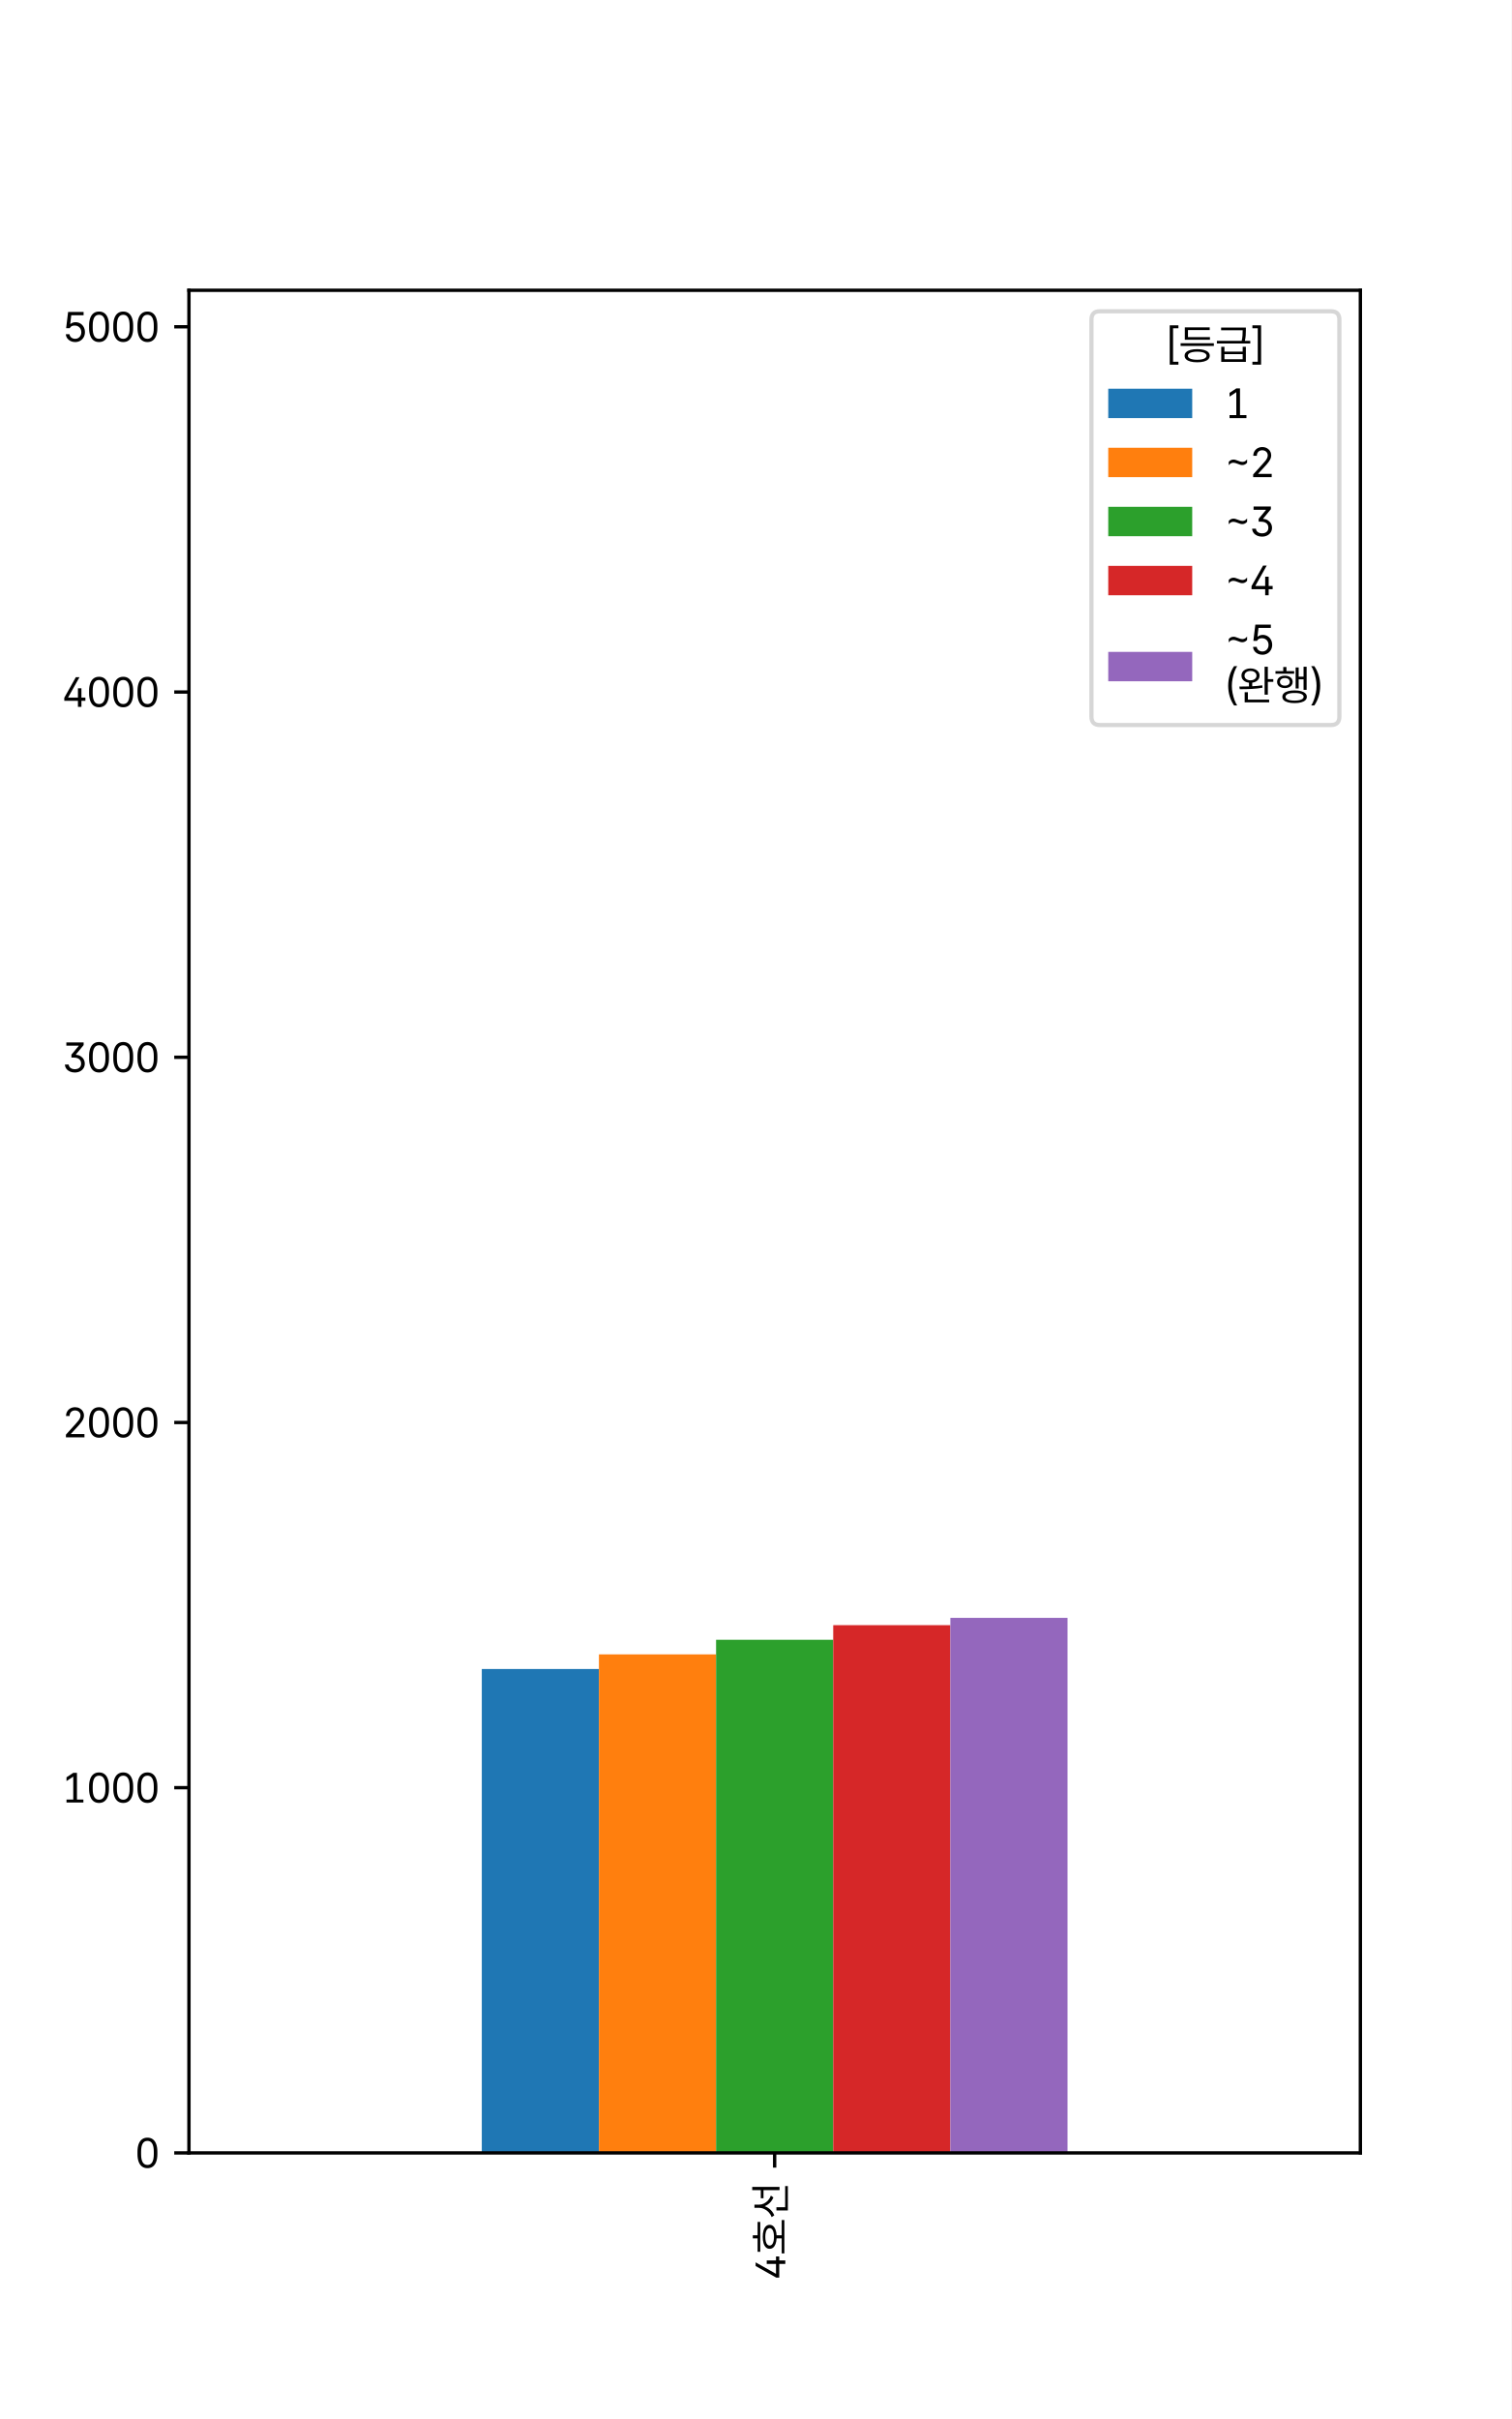
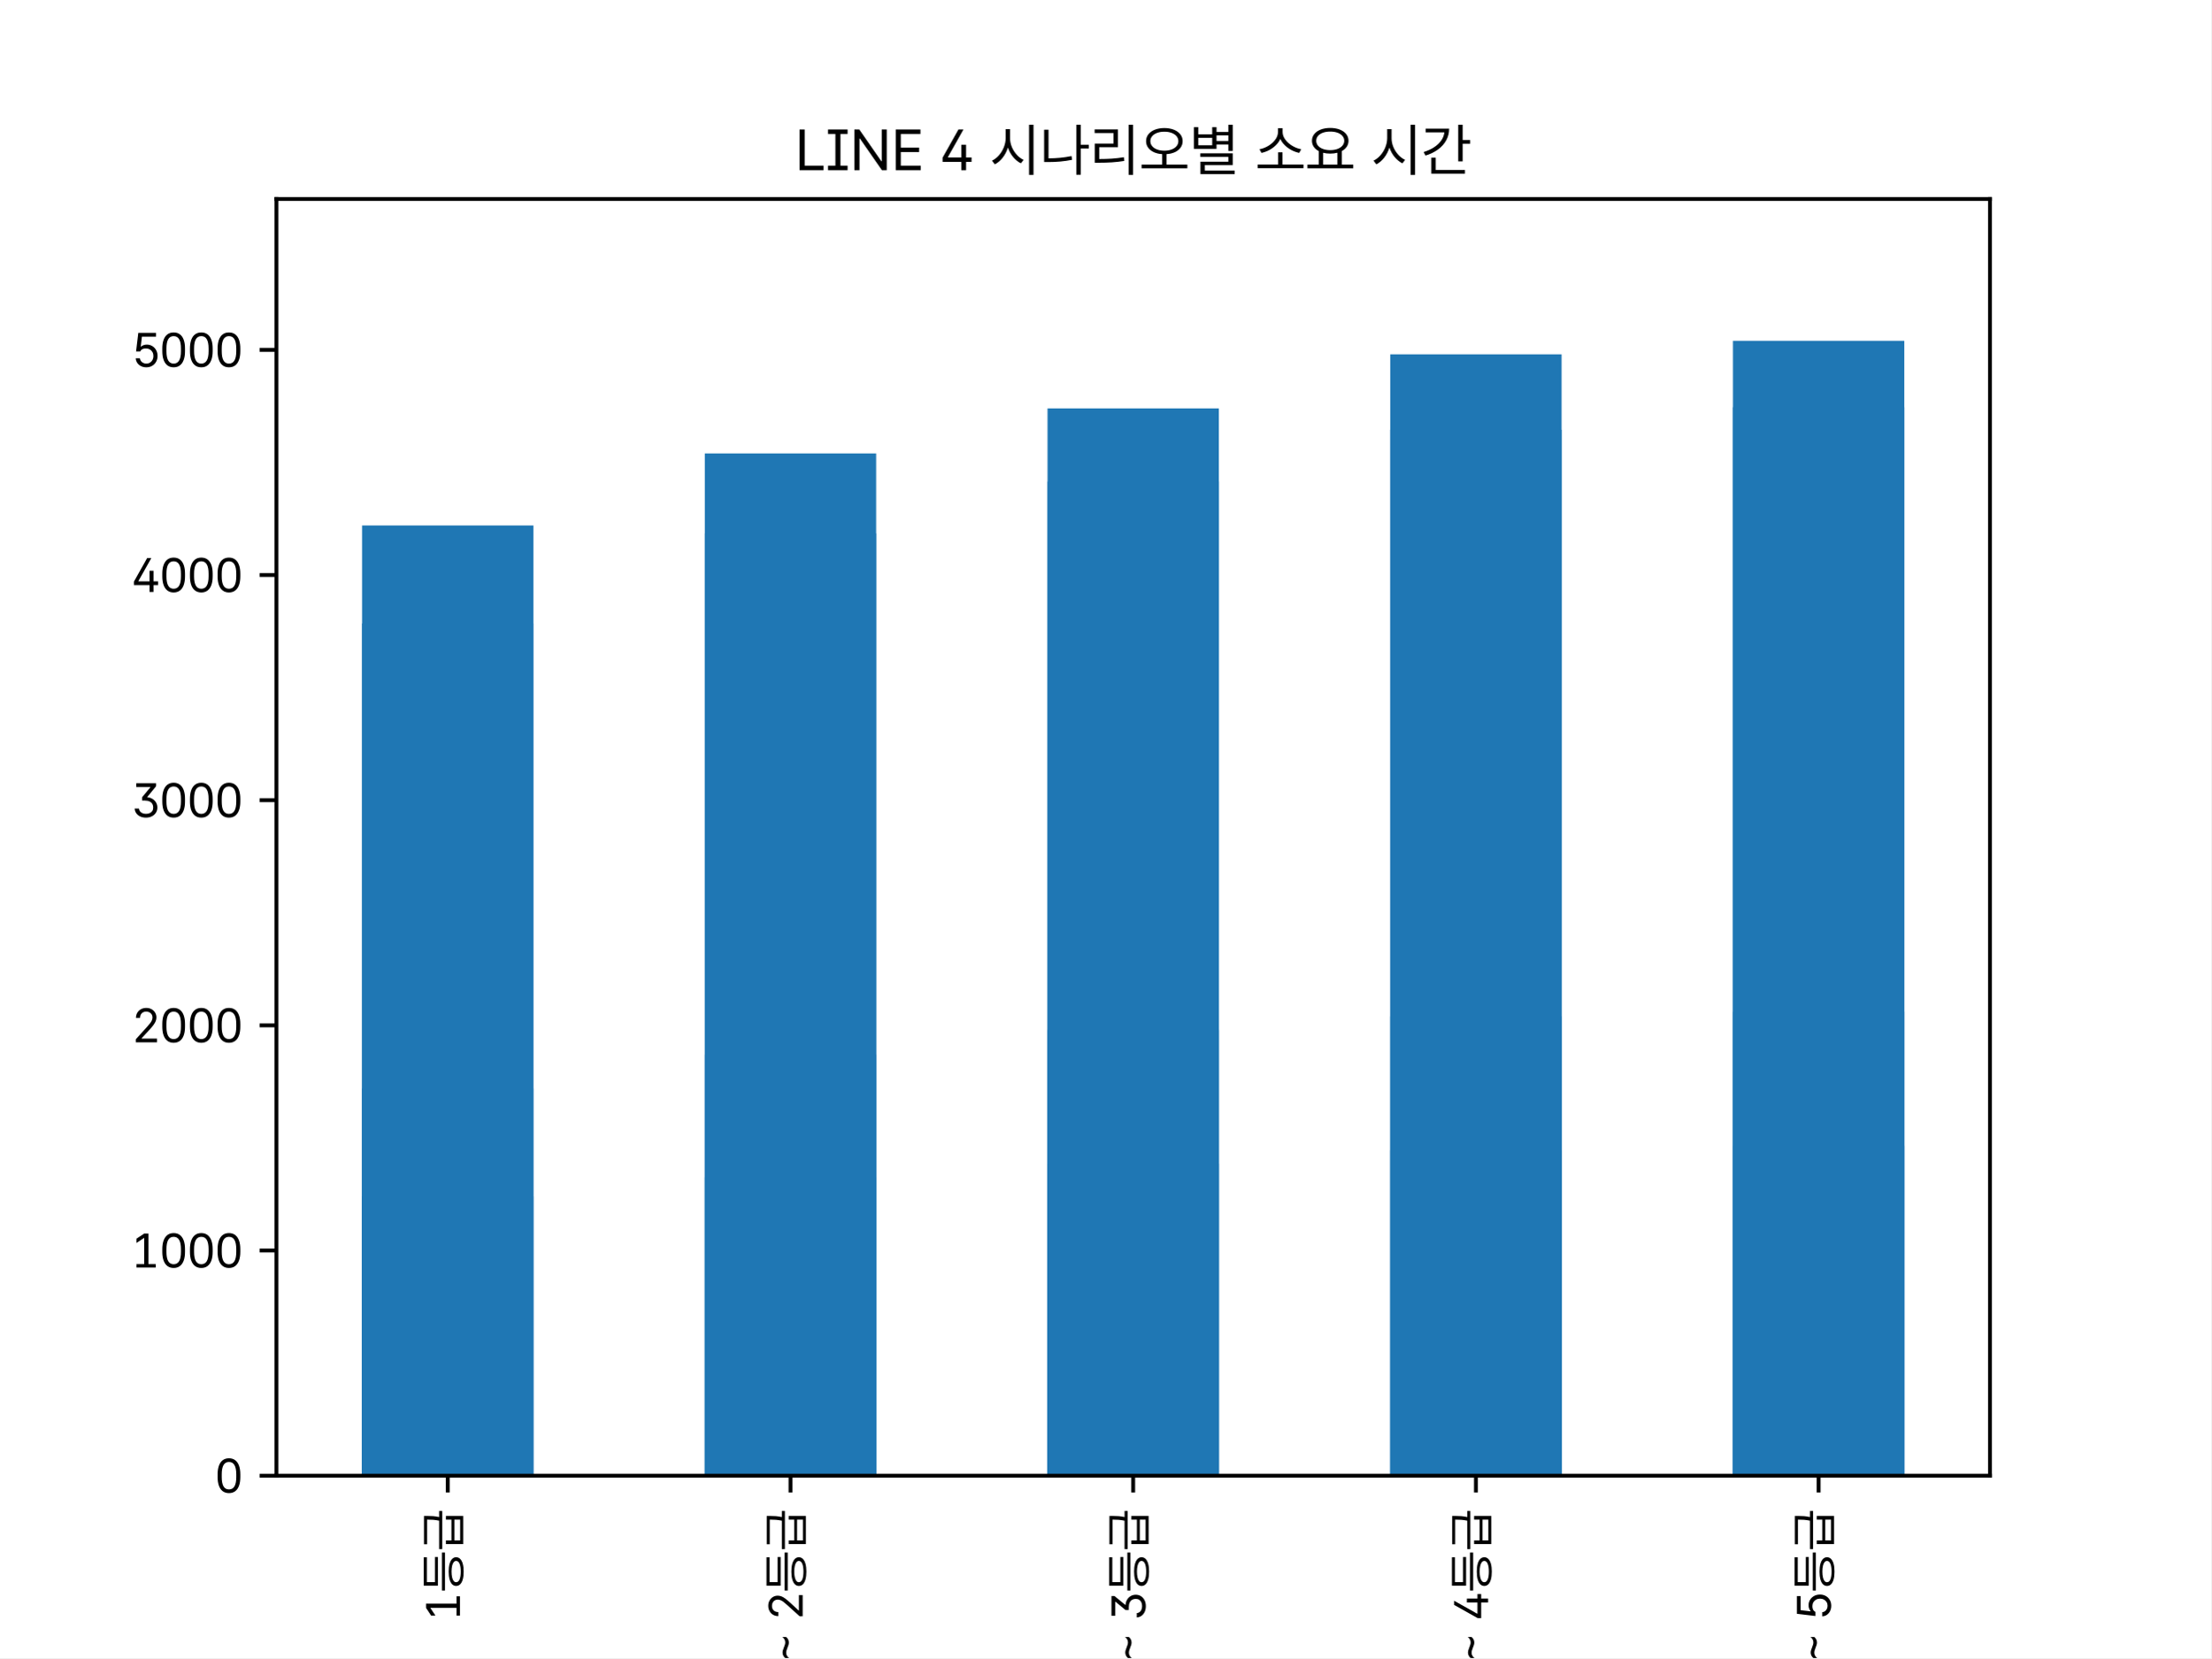
- <svg xmlns="http://www.w3.org/2000/svg" xmlns:xlink="http://www.w3.org/1999/xlink" width="360pt" height="576pt" viewBox="0 0 360 576" version="1.1">
+ <svg xmlns="http://www.w3.org/2000/svg" xmlns:xlink="http://www.w3.org/1999/xlink" width="460.8pt" height="345.6pt" viewBox="0 0 460.8 345.6" version="1.1">
  <defs>
    <style type="text/css">*{stroke-linejoin: round; stroke-linecap: butt}</style>
  </defs>
  <g id="figure_1">
    <g id="patch_1">
-       <path d="M 0 576  L 360 576  L 360 0  L 0 0  z " style="fill: #ffffff" />
+       <path d="M 0 345.6  L 460.8 345.6  L 460.8 0  L 0 0  z " style="fill: #ffffff" />
    </g>
    <g id="axes_1">
      <g id="patch_2">
-         <path d="M 45 512.64  L 324 512.64  L 324 69.12  L 45 69.12  z " style="fill: #ffffff" />
+         <path d="M 57.6 307.584  L 414.72 307.584  L 414.72 41.472  L 57.6 41.472  z " style="fill: #ffffff" />
      </g>
      <g id="patch_3">
-         <path d="M 114.75 512.64  L 142.65 512.64  L 142.65 397.412  L 114.75 397.412  z " clip-path="url(#p00274220e1)" style="fill: #1f77b4" />
+         <path d="M 75.456 307.584  L 111.168 307.584  L 111.168 129.941  L 75.456 129.941  z " clip-path="url(#p50d9805e62)" style="fill: #1f77b4" />
      </g>
      <g id="patch_4">
-         <path d="M 142.65 512.64  L 170.55 512.64  L 170.55 393.933  L 142.65 393.933  z " clip-path="url(#p00274220e1)" style="fill: #ff7f0e" />
+         <path d="M 146.88 307.584  L 182.592 307.584  L 182.592 111.168  L 146.88 111.168  z " clip-path="url(#p50d9805e62)" style="fill: #1f77b4" />
      </g>
      <g id="patch_5">
-         <path d="M 170.55 512.64  L 198.45 512.64  L 198.45 390.455  L 170.55 390.455  z " clip-path="url(#p00274220e1)" style="fill: #2ca02c" />
+         <path d="M 218.304 307.584  L 254.016 307.584  L 254.016 100.373  L 218.304 100.373  z " clip-path="url(#p50d9805e62)" style="fill: #1f77b4" />
      </g>
      <g id="patch_6">
-         <path d="M 198.45 512.64  L 226.35 512.64  L 226.35 386.976  L 198.45 386.976  z " clip-path="url(#p00274220e1)" style="fill: #d62728" />
+         <path d="M 289.728 307.584  L 325.44 307.584  L 325.44 89.579  L 289.728 89.579  z " clip-path="url(#p50d9805e62)" style="fill: #1f77b4" />
      </g>
      <g id="patch_7">
-         <path d="M 226.35 512.64  L 254.25 512.64  L 254.25 385.237  L 226.35 385.237  z " clip-path="url(#p00274220e1)" style="fill: #9467bd" />
+         <path d="M 361.152 307.584  L 396.864 307.584  L 396.864 84.885  L 361.152 84.885  z " clip-path="url(#p50d9805e62)" style="fill: #1f77b4" />
+       </g>
+       <g id="patch_8">
+         <path d="M 75.456 307.584  L 111.168 307.584  L 111.168 109.525  L 75.456 109.525  z " clip-path="url(#p50d9805e62)" style="fill: #1f77b4" />
+       </g>
+       <g id="patch_9">
+         <path d="M 146.88 307.584  L 182.592 307.584  L 182.592 94.507  L 146.88 94.507  z " clip-path="url(#p50d9805e62)" style="fill: #1f77b4" />
+       </g>
+       <g id="patch_10">
+         <path d="M 218.304 307.584  L 254.016 307.584  L 254.016 85.12  L 218.304 85.12  z " clip-path="url(#p50d9805e62)" style="fill: #1f77b4" />
+       </g>
+       <g id="patch_11">
+         <path d="M 289.728 307.584  L 325.44 307.584  L 325.44 73.856  L 289.728 73.856  z " clip-path="url(#p50d9805e62)" style="fill: #1f77b4" />
+       </g>
+       <g id="patch_12">
+         <path d="M 361.152 307.584  L 396.864 307.584  L 396.864 71.04  L 361.152 71.04  z " clip-path="url(#p50d9805e62)" style="fill: #1f77b4" />
+       </g>
+       <g id="patch_13">
+         <path d="M 75.456 307.584  L 111.168 307.584  L 111.168 226.859  L 75.456 226.859  z " clip-path="url(#p50d9805e62)" style="fill: #1f77b4" />
+       </g>
+       <g id="patch_14">
+         <path d="M 146.88 307.584  L 182.592 307.584  L 182.592 219.819  L 146.88 219.819  z " clip-path="url(#p50d9805e62)" style="fill: #1f77b4" />
+       </g>
+       <g id="patch_15">
+         <path d="M 218.304 307.584  L 254.016 307.584  L 254.016 214.656  L 218.304 214.656  z " clip-path="url(#p50d9805e62)" style="fill: #1f77b4" />
+       </g>
+       <g id="patch_16">
+         <path d="M 289.728 307.584  L 325.44 307.584  L 325.44 211.84  L 289.728 211.84  z " clip-path="url(#p50d9805e62)" style="fill: #1f77b4" />
+       </g>
+       <g id="patch_17">
+         <path d="M 361.152 307.584  L 396.864 307.584  L 396.864 210.901  L 361.152 210.901  z " clip-path="url(#p50d9805e62)" style="fill: #1f77b4" />
+       </g>
+       <g id="patch_18">
+         <path d="M 75.456 307.584  L 111.168 307.584  L 111.168 249.387  L 75.456 249.387  z " clip-path="url(#p50d9805e62)" style="fill: #1f77b4" />
+       </g>
+       <g id="patch_19">
+         <path d="M 146.88 307.584  L 182.592 307.584  L 182.592 245.397  L 146.88 245.397  z " clip-path="url(#p50d9805e62)" style="fill: #1f77b4" />
+       </g>
+       <g id="patch_20">
+         <path d="M 218.304 307.584  L 254.016 307.584  L 254.016 242.581  L 218.304 242.581  z " clip-path="url(#p50d9805e62)" style="fill: #1f77b4" />
+       </g>
+       <g id="patch_21">
+         <path d="M 289.728 307.584  L 325.44 307.584  L 325.44 239.765  L 289.728 239.765  z " clip-path="url(#p50d9805e62)" style="fill: #1f77b4" />
+       </g>
+       <g id="patch_22">
+         <path d="M 361.152 307.584  L 396.864 307.584  L 396.864 238.827  L 361.152 238.827  z " clip-path="url(#p50d9805e62)" style="fill: #1f77b4" />
      </g>
      <g id="matplotlib.axis_1">
        <g id="xtick_1">
          <g id="line2d_1">
            <defs>
-               <path id="m0f74b72f8c" d="M 0 0  L 0 3.5  " style="stroke: #000000; stroke-width: 0.8" />
+               <path id="m4561e63cdf" d="M 0 0  L 0 3.5  " style="stroke: #000000; stroke-width: 0.8" />
            </defs>
            <g>
-               <use xlink:href="#m0f74b72f8c" x="184.5" y="512.64" style="stroke: #000000; stroke-width: 0.8" />
+               <use xlink:href="#m4561e63cdf" x="93.312" y="307.584" style="stroke: #000000; stroke-width: 0.8" />
            </g>
          </g>
          <g id="text_1">
-             <g transform="translate(187.0391 542.6869) rotate(-90) scale(0.1 -0.1)">
+             <g transform="translate(95.85106 337.6309) rotate(-90) scale(0.1 -0.1)">
+               <defs>
+                 <path id="PretendardGOV-Regular-31" d="M 2163 456  L 3144 456  L 3144 0  L 569 0  L 569 456  L 1600 456  L 1600 3938  L 1575 3938  L 569 3269  L 569 3844  L 1600 4525  L 2163 4525  L 2163 456  z " transform="scale(0.015625)" />
+                 <path id="PretendardGOV-Regular-b4f1" d="M 5294 1994  L 225 1994  L 225 2406  L 5294 2406  L 5294 1994  z M 4700 2938  L 869 2938  L 869 4825  L 4663 4825  L 4663 4413  L 1350 4413  L 1350 3338  L 4700 3338  L 4700 2938  z M 2756 1506  Q 3350 1506 3779 1389  Q 4209 1272 4437 1047  Q 4666 822 4669 506  Q 4666 188 4437 -37  Q 4209 -263 3781 -378  Q 3353 -494 2756 -494  Q 2156 -494 1725 -378  Q 1294 -263 1066 -37  Q 838 188 838 506  Q 838 822 1066 1047  Q 1294 1272 1725 1389  Q 2156 1506 2756 1506  z M 2756 1125  Q 2309 1122 1990 1048  Q 1672 975 1503 836  Q 1334 697 1338 506  Q 1334 213 1707 53  Q 2081 -106 2756 -106  Q 3422 -106 3798 53  Q 4175 213 4175 506  Q 4175 697 4004 836  Q 3834 975 3515 1048  Q 3197 1122 2756 1125  z " transform="scale(0.015625)" />
+                 <path id="PretendardGOV-Regular-ae09" d="M 1375 1131  L 4156 1131  L 4156 1869  L 4644 1869  L 4644 -431  L 888 -431  L 888 1869  L 1375 1869  L 1375 1131  z M 4156 -31  L 4156 744  L 1375 744  L 1375 -31  L 4156 -31  z M 4644 4388  Q 4644 3947 4617 3590  Q 4591 3234 4491 2775  L 5313 2775  L 5313 2369  L 225 2369  L 225 2775  L 4009 2775  Q 4106 3231 4131 3587  Q 4156 3944 4156 4388  L 869 4388  L 869 4794  L 4644 4794  L 4644 4388  z " transform="scale(0.015625)" />
+               </defs>
+               <use xlink:href="#PretendardGOV-Regular-31" />
+               <use xlink:href="#PretendardGOV-Regular-b4f1" x="57.617" />
+               <use xlink:href="#PretendardGOV-Regular-ae09" x="144.043" />
+             </g>
+           </g>
+         </g>
+         <g id="xtick_2">
+           <g id="line2d_2">
+             <g>
+               <use xlink:href="#m4561e63cdf" x="164.736" y="307.584" style="stroke: #000000; stroke-width: 0.8" />
+             </g>
+           </g>
+           <g id="text_2">
+             <g transform="translate(167.2751 346.2746) rotate(-90) scale(0.1 -0.1)">
+               <defs>
+                 <path id="PretendardGOV-Regular-7e" d="M 444 2331  Q 594 2503 778 2592  Q 963 2681 1169 2681  Q 1325 2681 1475 2636  Q 1625 2591 1863 2500  Q 2094 2409 2237 2367  Q 2381 2325 2531 2325  Q 2744 2325 2923 2423  Q 3103 2522 3244 2713  L 3244 2194  Q 2931 1844 2513 1844  Q 2353 1844 2195 1891  Q 2038 1938 1825 2025  Q 1600 2113 1450 2156  Q 1300 2200 1150 2200  Q 944 2200 764 2101  Q 584 2003 444 1813  L 444 2331  z " transform="scale(0.015625)" />
+                 <path id="PretendardGOV-Regular-20" transform="scale(0.015625)" />
+                 <path id="PretendardGOV-Regular-32" d="M 481 406  L 1956 2038  Q 2238 2350 2391 2550  Q 2544 2750 2623 2937  Q 2703 3125 2706 3331  Q 2703 3559 2592 3734  Q 2481 3909 2290 4004  Q 2100 4100 1863 4100  Q 1613 4100 1427 3995  Q 1241 3891 1139 3697  Q 1038 3503 1038 3250  L 500 3250  Q 500 3641 679 3945  Q 859 4250 1175 4419  Q 1491 4588 1881 4588  Q 2266 4588 2573 4420  Q 2881 4253 3054 3965  Q 3228 3678 3231 3331  Q 3228 3075 3139 2840  Q 3050 2606 2839 2317  Q 2628 2028 2238 1606  L 1250 538  L 1250 500  L 3306 500  L 3306 0  L 481 0  L 481 406  z " transform="scale(0.015625)" />
+               </defs>
+               <use xlink:href="#PretendardGOV-Regular-7e" />
+               <use xlink:href="#PretendardGOV-Regular-20" x="57.617" />
+               <use xlink:href="#PretendardGOV-Regular-32" x="86.426" />
+               <use xlink:href="#PretendardGOV-Regular-b4f1" x="144.043" />
+               <use xlink:href="#PretendardGOV-Regular-ae09" x="230.469" />
+             </g>
+           </g>
+         </g>
+         <g id="xtick_3">
+           <g id="line2d_3">
+             <g>
+               <use xlink:href="#m4561e63cdf" x="236.16" y="307.584" style="stroke: #000000; stroke-width: 0.8" />
+             </g>
+           </g>
+           <g id="text_3">
+             <g transform="translate(238.6991 346.2746) rotate(-90) scale(0.1 -0.1)">
+               <defs>
+                 <path id="PretendardGOV-Regular-33" d="M 900 1144  Q 922 922 1048 762  Q 1175 603 1381 520  Q 1588 438 1844 438  Q 2119 438 2336 534  Q 2553 631 2678 823  Q 2803 1016 2800 1288  Q 2803 1547 2689 1755  Q 2575 1963 2325 2088  Q 2075 2213 1688 2213  L 1319 2213  L 1319 2656  L 2425 3988  L 2425 4025  L 544 4025  L 544 4525  L 3181 4525  L 3181 4119  L 2000 2681  L 2000 2644  Q 2384 2622 2693 2439  Q 3003 2256 3179 1953  Q 3356 1650 3356 1281  Q 3356 897 3161 590  Q 2966 284 2619 110  Q 2272 -63 1831 -63  Q 1428 -63 1093 82  Q 759 228 554 501  Q 350 775 325 1144  L 900 1144  z " transform="scale(0.015625)" />
+               </defs>
+               <use xlink:href="#PretendardGOV-Regular-7e" />
+               <use xlink:href="#PretendardGOV-Regular-20" x="57.617" />
+               <use xlink:href="#PretendardGOV-Regular-33" x="86.426" />
+               <use xlink:href="#PretendardGOV-Regular-b4f1" x="144.043" />
+               <use xlink:href="#PretendardGOV-Regular-ae09" x="230.469" />
+             </g>
+           </g>
+         </g>
+         <g id="xtick_4">
+           <g id="line2d_4">
+             <g>
+               <use xlink:href="#m4561e63cdf" x="307.584" y="307.584" style="stroke: #000000; stroke-width: 0.8" />
+             </g>
+           </g>
+           <g id="text_4">
+             <g transform="translate(310.1231 346.2746) rotate(-90) scale(0.1 -0.1)">
              <defs>
                <path id="PretendardGOV-Regular-34" d="M 231 1388  L 1994 4525  L 2550 4525  L 825 1456  L 825 1419  L 2313 1419  L 2313 2831  L 2844 2831  L 2844 1419  L 3450 1419  L 3450 925  L 2844 925  L 2844 0  L 2313 0  L 2313 925  L 231 925  L 231 1388  z " transform="scale(0.015625)" />
-                 <path id="PretendardGOV-Regular-d638" d="M 5025 3819  L 475 3819  L 475 4225  L 2513 4225  L 2513 4956  L 2994 4956  L 2994 4225  L 5025 4225  L 5025 3819  z M 5313 144  L 225 144  L 225 550  L 2513 550  L 2513 1331  Q 2019 1356 1662 1490  Q 1306 1625 1117 1854  Q 928 2084 931 2394  Q 928 2722 1148 2958  Q 1369 3194 1781 3317  Q 2194 3441 2756 3438  Q 3313 3441 3725 3317  Q 4138 3194 4359 2958  Q 4581 2722 4581 2394  Q 4581 2084 4389 1854  Q 4197 1625 3840 1490  Q 3484 1356 2994 1331  L 2994 550  L 5313 550  L 5313 144  z M 2756 3050  Q 2344 3050 2042 2972  Q 1741 2894 1581 2745  Q 1422 2597 1425 2394  Q 1422 2078 1773 1904  Q 2125 1731 2756 1725  Q 3378 1731 3729 1904  Q 4081 2078 4081 2394  Q 4081 2597 3922 2745  Q 3763 2894 3463 2972  Q 3163 3050 2756 3050  z " transform="scale(0.015625)" />
-                 <path id="PretendardGOV-Regular-c120" d="M 2125 4000  Q 2125 3616 2298 3258  Q 2472 2900 2784 2623  Q 3097 2347 3500 2200  L 3225 1819  Q 2769 2000 2420 2348  Q 2072 2697 1891 3150  Q 1716 2647 1350 2262  Q 984 1878 494 1681  L 231 2081  Q 644 2234 962 2528  Q 1281 2822 1461 3209  Q 1641 3597 1644 4019  L 1644 4706  L 2125 4706  L 2125 4000  z M 4831 881  L 4338 881  L 4338 3325  L 3100 3325  L 3100 3738  L 4338 3738  L 4338 5044  L 4831 5044  L 4831 881  z M 4956 -388  L 1238 -388  L 1238 1356  L 1731 1356  L 1731 25  L 4956 25  L 4956 -388  z " transform="scale(0.015625)" />
-               </defs>
-               <use xlink:href="#PretendardGOV-Regular-34" />
-               <use xlink:href="#PretendardGOV-Regular-d638" x="57.617" />
-               <use xlink:href="#PretendardGOV-Regular-c120" x="144.043" />
+               </defs>
+               <use xlink:href="#PretendardGOV-Regular-7e" />
+               <use xlink:href="#PretendardGOV-Regular-20" x="57.617" />
+               <use xlink:href="#PretendardGOV-Regular-34" x="86.426" />
+               <use xlink:href="#PretendardGOV-Regular-b4f1" x="144.043" />
+               <use xlink:href="#PretendardGOV-Regular-ae09" x="230.469" />
+             </g>
+           </g>
+         </g>
+         <g id="xtick_5">
+           <g id="line2d_5">
+             <g>
+               <use xlink:href="#m4561e63cdf" x="379.008" y="307.584" style="stroke: #000000; stroke-width: 0.8" />
+             </g>
+           </g>
+           <g id="text_5">
+             <g transform="translate(381.5471 346.2746) rotate(-90) scale(0.1 -0.1)">
+               <defs>
+                 <path id="PretendardGOV-Regular-35" d="M 1888 -63  Q 1500 -63 1183 92  Q 866 247 677 520  Q 488 794 469 1138  L 1025 1138  Q 1041 938 1158 777  Q 1275 616 1467 523  Q 1659 431 1888 431  Q 2159 431 2373 561  Q 2588 691 2709 919  Q 2831 1147 2831 1431  Q 2831 1725 2704 1956  Q 2578 2188 2354 2320  Q 2131 2453 1850 2456  Q 1572 2463 1373 2366  Q 1175 2269 1063 2050  L 513 2050  L 813 4525  L 3175 4525  L 3175 4025  L 1294 4025  L 1138 2700  L 1188 2700  Q 1309 2816 1514 2889  Q 1719 2963 1944 2963  Q 2350 2963 2678 2766  Q 3006 2569 3193 2222  Q 3381 1875 3381 1444  Q 3381 1016 3187 672  Q 2994 328 2653 132  Q 2313 -63 1888 -63  z " transform="scale(0.015625)" />
+               </defs>
+               <use xlink:href="#PretendardGOV-Regular-7e" />
+               <use xlink:href="#PretendardGOV-Regular-20" x="57.617" />
+               <use xlink:href="#PretendardGOV-Regular-35" x="86.426" />
+               <use xlink:href="#PretendardGOV-Regular-b4f1" x="144.043" />
+               <use xlink:href="#PretendardGOV-Regular-ae09" x="230.469" />
            </g>
          </g>
        </g>
      </g>
      <g id="matplotlib.axis_2">
        <g id="ytick_1">
-           <g id="line2d_2">
+           <g id="line2d_6">
            <defs>
-               <path id="m468a77f808" d="M 0 0  L -3.5 0  " style="stroke: #000000; stroke-width: 0.8" />
+               <path id="md4381a4c73" d="M 0 0  L -3.5 0  " style="stroke: #000000; stroke-width: 0.8" />
            </defs>
            <g>
-               <use xlink:href="#m468a77f808" x="45" y="512.64" style="stroke: #000000; stroke-width: 0.8" />
-             </g>
-           </g>
-           <g id="text_2">
-             <g transform="translate(32.2375 516.1752) scale(0.1 -0.1)">
+               <use xlink:href="#md4381a4c73" x="57.6" y="307.584" style="stroke: #000000; stroke-width: 0.8" />
+             </g>
+           </g>
+           <g id="text_6">
+             <g transform="translate(44.8375 311.1192) scale(0.1 -0.1)">
              <defs>
                <path id="PretendardGOV-Regular-30" d="M 1844 -63  Q 1359 -63 1018 187  Q 678 438 501 920  Q 325 1403 325 2088  L 325 2438  Q 325 3125 501 3606  Q 678 4088 1018 4338  Q 1359 4588 1844 4588  Q 2325 4588 2664 4338  Q 3003 4088 3179 3606  Q 3356 3125 3356 2438  L 3356 2088  Q 3356 1403 3179 920  Q 3003 438 2664 187  Q 2325 -63 1844 -63  z M 1844 431  Q 2813 431 2813 2081  L 2813 2438  Q 2813 4094 1844 4094  Q 1356 4094 1115 3681  Q 875 3269 875 2438  L 875 2081  Q 875 1256 1115 843  Q 1356 431 1844 431  z " transform="scale(0.015625)" />
              </defs>
              <use xlink:href="#PretendardGOV-Regular-30" />
            </g>
          </g>
        </g>
        <g id="ytick_2">
-           <g id="line2d_3">
-             <g>
-               <use xlink:href="#m468a77f808" x="45" y="425.675" style="stroke: #000000; stroke-width: 0.8" />
-             </g>
-           </g>
-           <g id="text_3">
-             <g transform="translate(14.95 429.2104) scale(0.1 -0.1)">
-               <defs>
-                 <path id="PretendardGOV-Regular-31" d="M 2163 456  L 3144 456  L 3144 0  L 569 0  L 569 456  L 1600 456  L 1600 3938  L 1575 3938  L 569 3269  L 569 3844  L 1600 4525  L 2163 4525  L 2163 456  z " transform="scale(0.015625)" />
-               </defs>
+           <g id="line2d_7">
+             <g>
+               <use xlink:href="#md4381a4c73" x="57.6" y="260.651" style="stroke: #000000; stroke-width: 0.8" />
+             </g>
+           </g>
+           <g id="text_7">
+             <g transform="translate(27.55 264.1858) scale(0.1 -0.1)">
              <use xlink:href="#PretendardGOV-Regular-31" />
              <use xlink:href="#PretendardGOV-Regular-30" x="57.617" />
              <use xlink:href="#PretendardGOV-Regular-30" x="115.234" />
              <use xlink:href="#PretendardGOV-Regular-30" x="172.852" />
            </g>
          </g>
        </g>
        <g id="ytick_3">
-           <g id="line2d_4">
-             <g>
-               <use xlink:href="#m468a77f808" x="45" y="338.711" style="stroke: #000000; stroke-width: 0.8" />
-             </g>
-           </g>
-           <g id="text_4">
-             <g transform="translate(14.95 342.2457) scale(0.1 -0.1)">
-               <defs>
-                 <path id="PretendardGOV-Regular-32" d="M 481 406  L 1956 2038  Q 2238 2350 2391 2550  Q 2544 2750 2623 2937  Q 2703 3125 2706 3331  Q 2703 3559 2592 3734  Q 2481 3909 2290 4004  Q 2100 4100 1863 4100  Q 1613 4100 1427 3995  Q 1241 3891 1139 3697  Q 1038 3503 1038 3250  L 500 3250  Q 500 3641 679 3945  Q 859 4250 1175 4419  Q 1491 4588 1881 4588  Q 2266 4588 2573 4420  Q 2881 4253 3054 3965  Q 3228 3678 3231 3331  Q 3228 3075 3139 2840  Q 3050 2606 2839 2317  Q 2628 2028 2238 1606  L 1250 538  L 1250 500  L 3306 500  L 3306 0  L 481 0  L 481 406  z " transform="scale(0.015625)" />
-               </defs>
+           <g id="line2d_8">
+             <g>
+               <use xlink:href="#md4381a4c73" x="57.6" y="213.717" style="stroke: #000000; stroke-width: 0.8" />
+             </g>
+           </g>
+           <g id="text_8">
+             <g transform="translate(27.55 217.2525) scale(0.1 -0.1)">
              <use xlink:href="#PretendardGOV-Regular-32" />
              <use xlink:href="#PretendardGOV-Regular-30" x="57.617" />
              <use xlink:href="#PretendardGOV-Regular-30" x="115.234" />
              <use xlink:href="#PretendardGOV-Regular-30" x="172.852" />
            </g>
          </g>
        </g>
        <g id="ytick_4">
-           <g id="line2d_5">
-             <g>
-               <use xlink:href="#m468a77f808" x="45" y="251.746" style="stroke: #000000; stroke-width: 0.8" />
-             </g>
-           </g>
-           <g id="text_5">
-             <g transform="translate(14.95 255.281) scale(0.1 -0.1)">
-               <defs>
-                 <path id="PretendardGOV-Regular-33" d="M 900 1144  Q 922 922 1048 762  Q 1175 603 1381 520  Q 1588 438 1844 438  Q 2119 438 2336 534  Q 2553 631 2678 823  Q 2803 1016 2800 1288  Q 2803 1547 2689 1755  Q 2575 1963 2325 2088  Q 2075 2213 1688 2213  L 1319 2213  L 1319 2656  L 2425 3988  L 2425 4025  L 544 4025  L 544 4525  L 3181 4525  L 3181 4119  L 2000 2681  L 2000 2644  Q 2384 2622 2693 2439  Q 3003 2256 3179 1953  Q 3356 1650 3356 1281  Q 3356 897 3161 590  Q 2966 284 2619 110  Q 2272 -63 1831 -63  Q 1428 -63 1093 82  Q 759 228 554 501  Q 350 775 325 1144  L 900 1144  z " transform="scale(0.015625)" />
-               </defs>
+           <g id="line2d_9">
+             <g>
+               <use xlink:href="#md4381a4c73" x="57.6" y="166.784" style="stroke: #000000; stroke-width: 0.8" />
+             </g>
+           </g>
+           <g id="text_9">
+             <g transform="translate(27.55 170.3192) scale(0.1 -0.1)">
              <use xlink:href="#PretendardGOV-Regular-33" />
              <use xlink:href="#PretendardGOV-Regular-30" x="57.617" />
              <use xlink:href="#PretendardGOV-Regular-30" x="115.234" />
              <use xlink:href="#PretendardGOV-Regular-30" x="172.852" />
            </g>
          </g>
        </g>
        <g id="ytick_5">
-           <g id="line2d_6">
-             <g>
-               <use xlink:href="#m468a77f808" x="45" y="164.781" style="stroke: #000000; stroke-width: 0.8" />
-             </g>
-           </g>
-           <g id="text_6">
-             <g transform="translate(14.95 168.3163) scale(0.1 -0.1)">
+           <g id="line2d_10">
+             <g>
+               <use xlink:href="#md4381a4c73" x="57.6" y="119.851" style="stroke: #000000; stroke-width: 0.8" />
+             </g>
+           </g>
+           <g id="text_10">
+             <g transform="translate(27.55 123.3858) scale(0.1 -0.1)">
              <use xlink:href="#PretendardGOV-Regular-34" />
              <use xlink:href="#PretendardGOV-Regular-30" x="57.617" />
              <use xlink:href="#PretendardGOV-Regular-30" x="115.234" />
              <use xlink:href="#PretendardGOV-Regular-30" x="172.852" />
            </g>
          </g>
        </g>
        <g id="ytick_6">
-           <g id="line2d_7">
-             <g>
-               <use xlink:href="#m468a77f808" x="45" y="77.816" style="stroke: #000000; stroke-width: 0.8" />
-             </g>
-           </g>
-           <g id="text_7">
-             <g transform="translate(14.95 81.35163) scale(0.1 -0.1)">
-               <defs>
-                 <path id="PretendardGOV-Regular-35" d="M 1888 -63  Q 1500 -63 1183 92  Q 866 247 677 520  Q 488 794 469 1138  L 1025 1138  Q 1041 938 1158 777  Q 1275 616 1467 523  Q 1659 431 1888 431  Q 2159 431 2373 561  Q 2588 691 2709 919  Q 2831 1147 2831 1431  Q 2831 1725 2704 1956  Q 2578 2188 2354 2320  Q 2131 2453 1850 2456  Q 1572 2463 1373 2366  Q 1175 2269 1063 2050  L 513 2050  L 813 4525  L 3175 4525  L 3175 4025  L 1294 4025  L 1138 2700  L 1188 2700  Q 1309 2816 1514 2889  Q 1719 2963 1944 2963  Q 2350 2963 2678 2766  Q 3006 2569 3193 2222  Q 3381 1875 3381 1444  Q 3381 1016 3187 672  Q 2994 328 2653 132  Q 2313 -63 1888 -63  z " transform="scale(0.015625)" />
-               </defs>
+           <g id="line2d_11">
+             <g>
+               <use xlink:href="#md4381a4c73" x="57.6" y="72.917" style="stroke: #000000; stroke-width: 0.8" />
+             </g>
+           </g>
+           <g id="text_11">
+             <g transform="translate(27.55 76.45249) scale(0.1 -0.1)">
              <use xlink:href="#PretendardGOV-Regular-35" />
              <use xlink:href="#PretendardGOV-Regular-30" x="57.617" />
              <use xlink:href="#PretendardGOV-Regular-30" x="115.234" />
              <use xlink:href="#PretendardGOV-Regular-30" x="172.852" />
            </g>
          </g>
        </g>
      </g>
-       <g id="patch_8">
-         <path d="M 45 512.64  L 45 69.12  " style="fill: none; stroke: #000000; stroke-width: 0.8; stroke-linejoin: miter; stroke-linecap: square" />
-       </g>
-       <g id="patch_9">
-         <path d="M 324 512.64  L 324 69.12  " style="fill: none; stroke: #000000; stroke-width: 0.8; stroke-linejoin: miter; stroke-linecap: square" />
-       </g>
-       <g id="patch_10">
-         <path d="M 45 512.64  L 324 512.64  " style="fill: none; stroke: #000000; stroke-width: 0.8; stroke-linejoin: miter; stroke-linecap: square" />
-       </g>
-       <g id="patch_11">
-         <path d="M 45 69.12  L 324 69.12  " style="fill: none; stroke: #000000; stroke-width: 0.8; stroke-linejoin: miter; stroke-linecap: square" />
-       </g>
-       <g id="legend_1">
-         <g id="patch_12">
-           <path d="M 261.953 172.638  L 317 172.638  Q 319 172.638 319 170.638  L 319 76.12  Q 319 74.12 317 74.12  L 261.953 74.12  Q 259.953 74.12 259.953 76.12  L 259.953 170.638  Q 259.953 172.638 261.953 172.638  z " style="fill: #ffffff; opacity: 0.8; stroke: #cccccc; stroke-linejoin: miter" />
-         </g>
-         <g id="text_8">
-           <g transform="translate(277.9531 85.49344) scale(0.1 -0.1)">
-             <defs>
-               <path id="PretendardGOV-Regular-5b" d="M 413 5138  L 1738 5138  L 1738 4688  L 919 4688  L 919 -413  L 1738 -413  L 1738 -856  L 413 -856  L 413 5138  z " transform="scale(0.015625)" />
-               <path id="PretendardGOV-Regular-b4f1" d="M 5294 1994  L 225 1994  L 225 2406  L 5294 2406  L 5294 1994  z M 4700 2938  L 869 2938  L 869 4825  L 4663 4825  L 4663 4413  L 1350 4413  L 1350 3338  L 4700 3338  L 4700 2938  z M 2756 1506  Q 3350 1506 3779 1389  Q 4209 1272 4437 1047  Q 4666 822 4669 506  Q 4666 188 4437 -37  Q 4209 -263 3781 -378  Q 3353 -494 2756 -494  Q 2156 -494 1725 -378  Q 1294 -263 1066 -37  Q 838 188 838 506  Q 838 822 1066 1047  Q 1294 1272 1725 1389  Q 2156 1506 2756 1506  z M 2756 1125  Q 2309 1122 1990 1048  Q 1672 975 1503 836  Q 1334 697 1338 506  Q 1334 213 1707 53  Q 2081 -106 2756 -106  Q 3422 -106 3798 53  Q 4175 213 4175 506  Q 4175 697 4004 836  Q 3834 975 3515 1048  Q 3197 1122 2756 1125  z " transform="scale(0.015625)" />
-               <path id="PretendardGOV-Regular-ae09" d="M 1375 1131  L 4156 1131  L 4156 1869  L 4644 1869  L 4644 -431  L 888 -431  L 888 1869  L 1375 1869  L 1375 1131  z M 4156 -31  L 4156 744  L 1375 744  L 1375 -31  L 4156 -31  z M 4644 4388  Q 4644 3947 4617 3590  Q 4591 3234 4491 2775  L 5313 2775  L 5313 2369  L 225 2369  L 225 2775  L 4009 2775  Q 4106 3231 4131 3587  Q 4156 3944 4156 4388  L 869 4388  L 869 4794  L 4644 4794  L 4644 4388  z " transform="scale(0.015625)" />
-               <path id="PretendardGOV-Regular-5d" d="M 106 -856  L 106 -413  L 925 -413  L 925 4688  L 106 4688  L 106 5138  L 1431 5138  L 1431 -856  L 106 -856  z " transform="scale(0.015625)" />
-             </defs>
-             <use xlink:href="#PretendardGOV-Regular-5b" />
-             <use xlink:href="#PretendardGOV-Regular-b4f1" x="28.809" />
-             <use xlink:href="#PretendardGOV-Regular-ae09" x="115.234" />
-             <use xlink:href="#PretendardGOV-Regular-5d" x="201.66" />
-           </g>
-         </g>
-         <g id="patch_13">
-           <path d="M 263.953 99.556  L 283.953 99.556  L 283.953 92.556  L 263.953 92.556  z " style="fill: #1f77b4" />
-         </g>
-         <g id="text_9">
-           <g transform="translate(291.9531 99.55594) scale(0.1 -0.1)">
-             <use xlink:href="#PretendardGOV-Regular-31" />
-           </g>
-         </g>
-         <g id="patch_14">
-           <path d="M 263.953 113.618  L 283.953 113.618  L 283.953 106.618  L 263.953 106.618  z " style="fill: #ff7f0e" />
-         </g>
-         <g id="text_10">
-           <g transform="translate(291.9531 113.6184) scale(0.1 -0.1)">
-             <defs>
-               <path id="PretendardGOV-Regular-7e" d="M 444 2331  Q 594 2503 778 2592  Q 963 2681 1169 2681  Q 1325 2681 1475 2636  Q 1625 2591 1863 2500  Q 2094 2409 2237 2367  Q 2381 2325 2531 2325  Q 2744 2325 2923 2423  Q 3103 2522 3244 2713  L 3244 2194  Q 2931 1844 2513 1844  Q 2353 1844 2195 1891  Q 2038 1938 1825 2025  Q 1600 2113 1450 2156  Q 1300 2200 1150 2200  Q 944 2200 764 2101  Q 584 2003 444 1813  L 444 2331  z " transform="scale(0.015625)" />
-             </defs>
-             <use xlink:href="#PretendardGOV-Regular-7e" />
-             <use xlink:href="#PretendardGOV-Regular-32" x="57.617" />
-           </g>
-         </g>
-         <g id="patch_15">
-           <path d="M 263.953 127.681  L 283.953 127.681  L 283.953 120.681  L 263.953 120.681  z " style="fill: #2ca02c" />
-         </g>
-         <g id="text_11">
-           <g transform="translate(291.9531 127.6809) scale(0.1 -0.1)">
-             <use xlink:href="#PretendardGOV-Regular-7e" />
-             <use xlink:href="#PretendardGOV-Regular-33" x="57.617" />
-           </g>
-         </g>
-         <g id="patch_16">
-           <path d="M 263.953 141.743  L 283.953 141.743  L 283.953 134.743  L 263.953 134.743  z " style="fill: #d62728" />
-         </g>
-         <g id="text_12">
-           <g transform="translate(291.9531 141.7434) scale(0.1 -0.1)">
-             <use xlink:href="#PretendardGOV-Regular-7e" />
-             <use xlink:href="#PretendardGOV-Regular-34" x="57.617" />
-           </g>
-         </g>
-         <g id="patch_17">
-           <path d="M 263.953 162.222  L 283.953 162.222  L 283.953 155.222  L 263.953 155.222  z " style="fill: #9467bd" />
-         </g>
-         <g id="text_13">
-           <g transform="translate(291.9531 155.8059) scale(0.1 -0.1)">
-             <use xlink:href="#PretendardGOV-Regular-7e" />
-             <use xlink:href="#PretendardGOV-Regular-35" x="57.617" />
-           </g>
-           <g transform="translate(291.9531 166.6463) scale(0.1 -0.1)">
-             <defs>
-               <path id="PretendardGOV-Regular-28" d="M 363 2138  Q 366 3009 594 3753  Q 822 4497 1263 5138  L 1738 5138  Q 1522 4825 1334 4328  Q 1147 3831 1033 3253  Q 919 2675 919 2138  Q 919 1600 1033 1025  Q 1147 450 1334 -47  Q 1522 -544 1738 -856  L 1263 -856  Q 372 431 363 2138  z " transform="scale(0.015625)" />
-               <path id="PretendardGOV-Regular-c644" d="M 1919 4788  Q 2322 4788 2636 4650  Q 2950 4513 3125 4264  Q 3300 4016 3300 3688  Q 3300 3406 3161 3178  Q 3022 2950 2767 2803  Q 2513 2656 2181 2616  L 2181 2072  Q 3028 2113 3713 2219  L 3750 1850  Q 2969 1709 2120 1667  Q 1272 1625 281 1625  L 219 2031  L 506 2031  Q 1059 2031 1688 2050  L 1688 2613  Q 1347 2650 1086 2795  Q 825 2941 683 3170  Q 541 3400 544 3688  Q 541 4013 714 4263  Q 888 4513 1202 4650  Q 1516 4788 1919 4788  z M 1919 4406  Q 1653 4406 1443 4315  Q 1234 4225 1118 4062  Q 1003 3900 1006 3688  Q 1003 3481 1118 3320  Q 1234 3159 1443 3068  Q 1653 2978 1919 2975  Q 2188 2978 2395 3068  Q 2603 3159 2718 3320  Q 2834 3481 2838 3688  Q 2834 3900 2718 4064  Q 2603 4228 2395 4317  Q 2188 4406 1919 4406  z M 4563 3163  L 5394 3163  L 5394 2744  L 4563 2744  L 4563 794  L 4069 794  L 4069 5044  L 4563 5044  L 4563 3163  z M 4763 -381  L 1031 -381  L 1031 1163  L 1525 1163  L 1525 31  L 4763 31  L 4763 -381  z " transform="scale(0.015625)" />
-               <path id="PretendardGOV-Regular-d589" d="M 4944 1531  L 4475 1531  L 4475 3125  L 3731 3125  L 3731 1731  L 3269 1731  L 3269 4938  L 3731 4938  L 3731 3531  L 4475 3531  L 4475 5050  L 4944 5050  L 4944 1531  z M 3044 3988  L 194 3988  L 194 4381  L 1381 4381  L 1381 5006  L 1869 5006  L 1869 4381  L 3044 4381  L 3044 3988  z M 1625 3688  Q 1975 3688 2245 3570  Q 2516 3453 2666 3239  Q 2816 3025 2819 2738  Q 2816 2456 2666 2242  Q 2516 2028 2245 1911  Q 1975 1794 1625 1794  Q 1278 1794 1006 1911  Q 734 2028 584 2242  Q 434 2456 438 2738  Q 434 3022 584 3237  Q 734 3453 1004 3570  Q 1275 3688 1625 3688  z M 1625 3325  Q 1406 3325 1236 3251  Q 1066 3178 970 3043  Q 875 2909 875 2738  Q 875 2569 970 2437  Q 1066 2306 1236 2234  Q 1406 2163 1625 2163  Q 1844 2163 2014 2234  Q 2184 2306 2279 2437  Q 2375 2569 2375 2738  Q 2375 2909 2279 3043  Q 2184 3178 2014 3251  Q 1844 3325 1625 3325  z M 3106 1438  Q 3691 1438 4109 1323  Q 4528 1209 4751 990  Q 4975 772 4975 463  Q 4975 163 4751 -53  Q 4528 -269 4108 -381  Q 3688 -494 3106 -494  Q 2525 -494 2104 -381  Q 1684 -269 1462 -53  Q 1241 163 1244 463  Q 1241 772 1462 990  Q 1684 1209 2103 1323  Q 2522 1438 3106 1438  z M 3106 1050  Q 2675 1053 2365 986  Q 2056 919 1892 784  Q 1728 650 1731 463  Q 1728 281 1892 153  Q 2056 25 2367 -44  Q 2678 -113 3106 -113  Q 3534 -113 3843 -44  Q 4153 25 4318 153  Q 4484 281 4488 463  Q 4484 747 4120 901  Q 3756 1056 3106 1050  z " transform="scale(0.015625)" />
-               <path id="PretendardGOV-Regular-29" d="M 1481 2138  Q 1472 431 581 -856  L 106 -856  Q 322 -544 509 -47  Q 697 450 811 1025  Q 925 1600 925 2138  Q 925 2675 811 3253  Q 697 3831 509 4328  Q 322 4825 106 5138  L 581 5138  Q 1022 4497 1250 3753  Q 1478 3009 1481 2138  z " transform="scale(0.015625)" />
-             </defs>
-             <use xlink:href="#PretendardGOV-Regular-28" />
-             <use xlink:href="#PretendardGOV-Regular-c644" x="28.809" />
-             <use xlink:href="#PretendardGOV-Regular-d589" x="115.234" />
-             <use xlink:href="#PretendardGOV-Regular-29" x="201.66" />
-           </g>
+       <g id="patch_23">
+         <path d="M 57.6 307.584  L 57.6 41.472  " style="fill: none; stroke: #000000; stroke-width: 0.8; stroke-linejoin: miter; stroke-linecap: square" />
+       </g>
+       <g id="patch_24">
+         <path d="M 414.72 307.584  L 414.72 41.472  " style="fill: none; stroke: #000000; stroke-width: 0.8; stroke-linejoin: miter; stroke-linecap: square" />
+       </g>
+       <g id="patch_25">
+         <path d="M 57.6 307.584  L 414.72 307.584  " style="fill: none; stroke: #000000; stroke-width: 0.8; stroke-linejoin: miter; stroke-linecap: square" />
+       </g>
+       <g id="patch_26">
+         <path d="M 57.6 41.472  L 414.72 41.472  " style="fill: none; stroke: #000000; stroke-width: 0.8; stroke-linejoin: miter; stroke-linecap: square" />
+       </g>
+       <g id="text_12">
+         <g transform="translate(165.6956 35.472) scale(0.12 -0.12)">
+           <defs>
+             <path id="PretendardGOV-Regular-4c" d="M 500 4525  L 1063 4525  L 1063 500  L 3163 500  L 3163 0  L 500 0  L 500 4525  z " transform="scale(0.015625)" />
+             <path id="PretendardGOV-Regular-49" d="M 250 4525  L 2425 4525  L 2425 4025  L 1631 4025  L 1631 500  L 2425 500  L 2425 0  L 250 0  L 250 500  L 1069 500  L 1069 4025  L 250 4025  L 250 4525  z " transform="scale(0.015625)" />
+             <path id="PretendardGOV-Regular-4e" d="M 4094 0  L 3556 0  L 1106 3525  L 1063 3525  L 1063 0  L 500 0  L 500 4525  L 1044 4525  L 3494 994  L 3538 994  L 3538 4525  L 4094 4525  L 4094 0  z " transform="scale(0.015625)" />
+             <path id="PretendardGOV-Regular-45" d="M 500 4525  L 3244 4525  L 3244 4025  L 1063 4025  L 1063 2513  L 3100 2513  L 3100 2019  L 1063 2019  L 1063 500  L 3275 500  L 3275 0  L 500 0  L 500 4525  z " transform="scale(0.015625)" />
+             <path id="PretendardGOV-Regular-c2dc" d="M 2200 3556  Q 2197 3063 2400 2577  Q 2603 2091 2950 1712  Q 3297 1334 3706 1150  L 3406 763  Q 2931 997 2545 1461  Q 2159 1925 1963 2516  Q 1769 1888 1381 1392  Q 994 897 506 650  L 194 1063  Q 603 1253 950 1642  Q 1297 2031 1503 2536  Q 1709 3041 1713 3556  L 1713 4569  L 2200 4569  L 2200 3556  z M 4806 -519  L 4313 -519  L 4313 5050  L 4806 5050  L 4806 -519  z " transform="scale(0.015625)" />
+             <path id="PretendardGOV-Regular-b098" d="M 5425 2419  L 4525 2419  L 4525 -506  L 4038 -506  L 4038 5050  L 4525 5050  L 4525 2831  L 5425 2831  L 5425 2419  z M 944 1319  Q 1597 1322 2222 1381  Q 2847 1441 3500 1575  L 3563 1156  Q 2884 1019 2236 962  Q 1588 906 900 906  L 456 906  L 456 4500  L 944 4500  L 944 1319  z " transform="scale(0.015625)" />
+             <path id="PretendardGOV-Regular-b9ac" d="M 4813 -519  L 4325 -519  L 4325 5050  L 4813 5050  L 4813 -519  z M 3125 2556  L 1050 2556  L 1050 1244  Q 1797 1244 2439 1287  Q 3081 1331 3788 1444  L 3838 1031  Q 3116 916 2456 873  Q 1797 831 1013 831  L 550 831  L 550 2956  L 2631 2956  L 2631 4125  L 538 4125  L 538 4531  L 3125 4531  L 3125 2556  z " transform="scale(0.015625)" />
+             <path id="PretendardGOV-Regular-c624" d="M 2756 4688  Q 3344 4684 3806 4503  Q 4269 4322 4528 3992  Q 4788 3663 4788 3231  Q 4788 2825 4561 2509  Q 4334 2194 3928 2006  Q 3522 1819 2994 1784  L 2994 619  L 5313 619  L 5313 206  L 225 206  L 225 619  L 2513 619  L 2513 1784  Q 1988 1819 1581 2008  Q 1175 2197 950 2511  Q 725 2825 725 3231  Q 725 3663 984 3992  Q 1244 4322 1706 4503  Q 2169 4684 2756 4688  z M 2756 4281  Q 2309 4281 1954 4148  Q 1600 4016 1400 3777  Q 1200 3538 1200 3231  Q 1200 2916 1400 2675  Q 1600 2434 1953 2303  Q 2306 2172 2756 2169  Q 3206 2172 3559 2303  Q 3913 2434 4113 2675  Q 4313 2916 4313 3231  Q 4313 3538 4113 3777  Q 3913 4016 3558 4148  Q 3203 4281 2756 4281  z " transform="scale(0.015625)" />
+             <path id="PretendardGOV-Regular-bcc4" d="M 4825 2144  L 4338 2144  L 4338 2856  L 3025 2856  L 3025 2369  L 506 2369  L 506 4788  L 994 4788  L 994 3988  L 2544 3988  L 2544 4788  L 3025 4788  L 3025 4250  L 4338 4250  L 4338 5050  L 4825 5050  L 4825 2144  z M 4825 569  L 1725 569  L 1725 -38  L 5038 -38  L 5038 -431  L 1238 -431  L 1238 944  L 4338 944  L 4338 1481  L 1225 1481  L 1225 1875  L 4825 1875  L 4825 569  z M 2544 2769  L 2544 3600  L 994 3600  L 994 2769  L 2544 2769  z M 4338 3244  L 4338 3869  L 3025 3869  L 3025 3244  L 4338 3244  z " transform="scale(0.015625)" />
+             <path id="PretendardGOV-Regular-c18c" d="M 5313 219  L 225 219  L 225 625  L 2500 625  L 2500 1988  L 2981 1988  L 2981 625  L 5313 625  L 5313 219  z M 2994 4244  Q 2994 3800 3301 3390  Q 3609 2981 4089 2698  Q 4569 2416 5063 2331  L 4844 1925  Q 4413 2013 3997 2228  Q 3581 2444 3248 2766  Q 2916 3088 2741 3475  Q 2566 3088 2234 2766  Q 1903 2444 1489 2228  Q 1075 2013 644 1925  L 425 2331  Q 919 2416 1395 2698  Q 1872 2981 2176 3389  Q 2481 3797 2481 4244  L 2481 4669  L 2994 4669  L 2994 4244  z " transform="scale(0.015625)" />
+             <path id="PretendardGOV-Regular-c694" d="M 5313 206  L 225 206  L 225 619  L 1488 619  L 1488 2119  Q 1125 2306 925 2601  Q 725 2897 725 3269  Q 725 3694 984 4017  Q 1244 4341 1705 4519  Q 2166 4697 2756 4700  Q 3347 4697 3808 4519  Q 4269 4341 4528 4017  Q 4788 3694 4788 3269  Q 4788 2903 4594 2611  Q 4400 2319 4050 2131  L 4050 619  L 5313 619  L 5313 206  z M 2756 4294  Q 2303 4297 1950 4169  Q 1597 4041 1398 3808  Q 1200 3575 1200 3269  Q 1200 2963 1398 2727  Q 1597 2491 1950 2361  Q 2303 2231 2756 2231  Q 3206 2231 3559 2362  Q 3913 2494 4113 2728  Q 4313 2963 4313 3269  Q 4313 3575 4113 3808  Q 3913 4041 3559 4169  Q 3206 4297 2756 4294  z M 3556 619  L 3556 1941  Q 3184 1844 2756 1844  Q 2325 1844 1969 1938  L 1969 619  L 3556 619  z " transform="scale(0.015625)" />
+             <path id="PretendardGOV-Regular-ac04" d="M 4569 3356  L 5406 3356  L 5406 2944  L 4569 2944  L 4569 981  L 4075 981  L 4075 5050  L 4569 5050  L 4569 3356  z M 3069 4619  Q 3069 3916 2748 3328  Q 2428 2741 1839 2309  Q 1250 1878 444 1625  L 231 2019  Q 897 2228 1397 2554  Q 1897 2881 2190 3301  Q 2484 3722 2534 4206  L 463 4206  L 463 4619  L 3069 4619  z M 4825 -388  L 1088 -388  L 1088 1394  L 1575 1394  L 1575 25  L 4825 25  L 4825 -388  z " transform="scale(0.015625)" />
+           </defs>
+           <use xlink:href="#PretendardGOV-Regular-4c" />
+           <use xlink:href="#PretendardGOV-Regular-49" x="53.32" />
+           <use xlink:href="#PretendardGOV-Regular-4e" x="95.215" />
+           <use xlink:href="#PretendardGOV-Regular-45" x="166.992" />
+           <use xlink:href="#PretendardGOV-Regular-20" x="223.73" />
+           <use xlink:href="#PretendardGOV-Regular-34" x="252.539" />
+           <use xlink:href="#PretendardGOV-Regular-20" x="310.156" />
+           <use xlink:href="#PretendardGOV-Regular-c2dc" x="338.965" />
+           <use xlink:href="#PretendardGOV-Regular-b098" x="425.391" />
+           <use xlink:href="#PretendardGOV-Regular-b9ac" x="511.816" />
+           <use xlink:href="#PretendardGOV-Regular-c624" x="598.242" />
+           <use xlink:href="#PretendardGOV-Regular-bcc4" x="684.668" />
+           <use xlink:href="#PretendardGOV-Regular-20" x="771.094" />
+           <use xlink:href="#PretendardGOV-Regular-c18c" x="799.902" />
+           <use xlink:href="#PretendardGOV-Regular-c694" x="886.328" />
+           <use xlink:href="#PretendardGOV-Regular-20" x="972.754" />
+           <use xlink:href="#PretendardGOV-Regular-c2dc" x="1001.562" />
+           <use xlink:href="#PretendardGOV-Regular-ac04" x="1087.988" />
        </g>
      </g>
    </g>
  </g>
  <defs>
-     <clipPath id="p00274220e1">
-       <rect x="45" y="69.12" width="279" height="443.52" />
+     <clipPath id="p50d9805e62">
+       <rect x="57.6" y="41.472" width="357.12" height="266.112" />
    </clipPath>
  </defs>
</svg>
